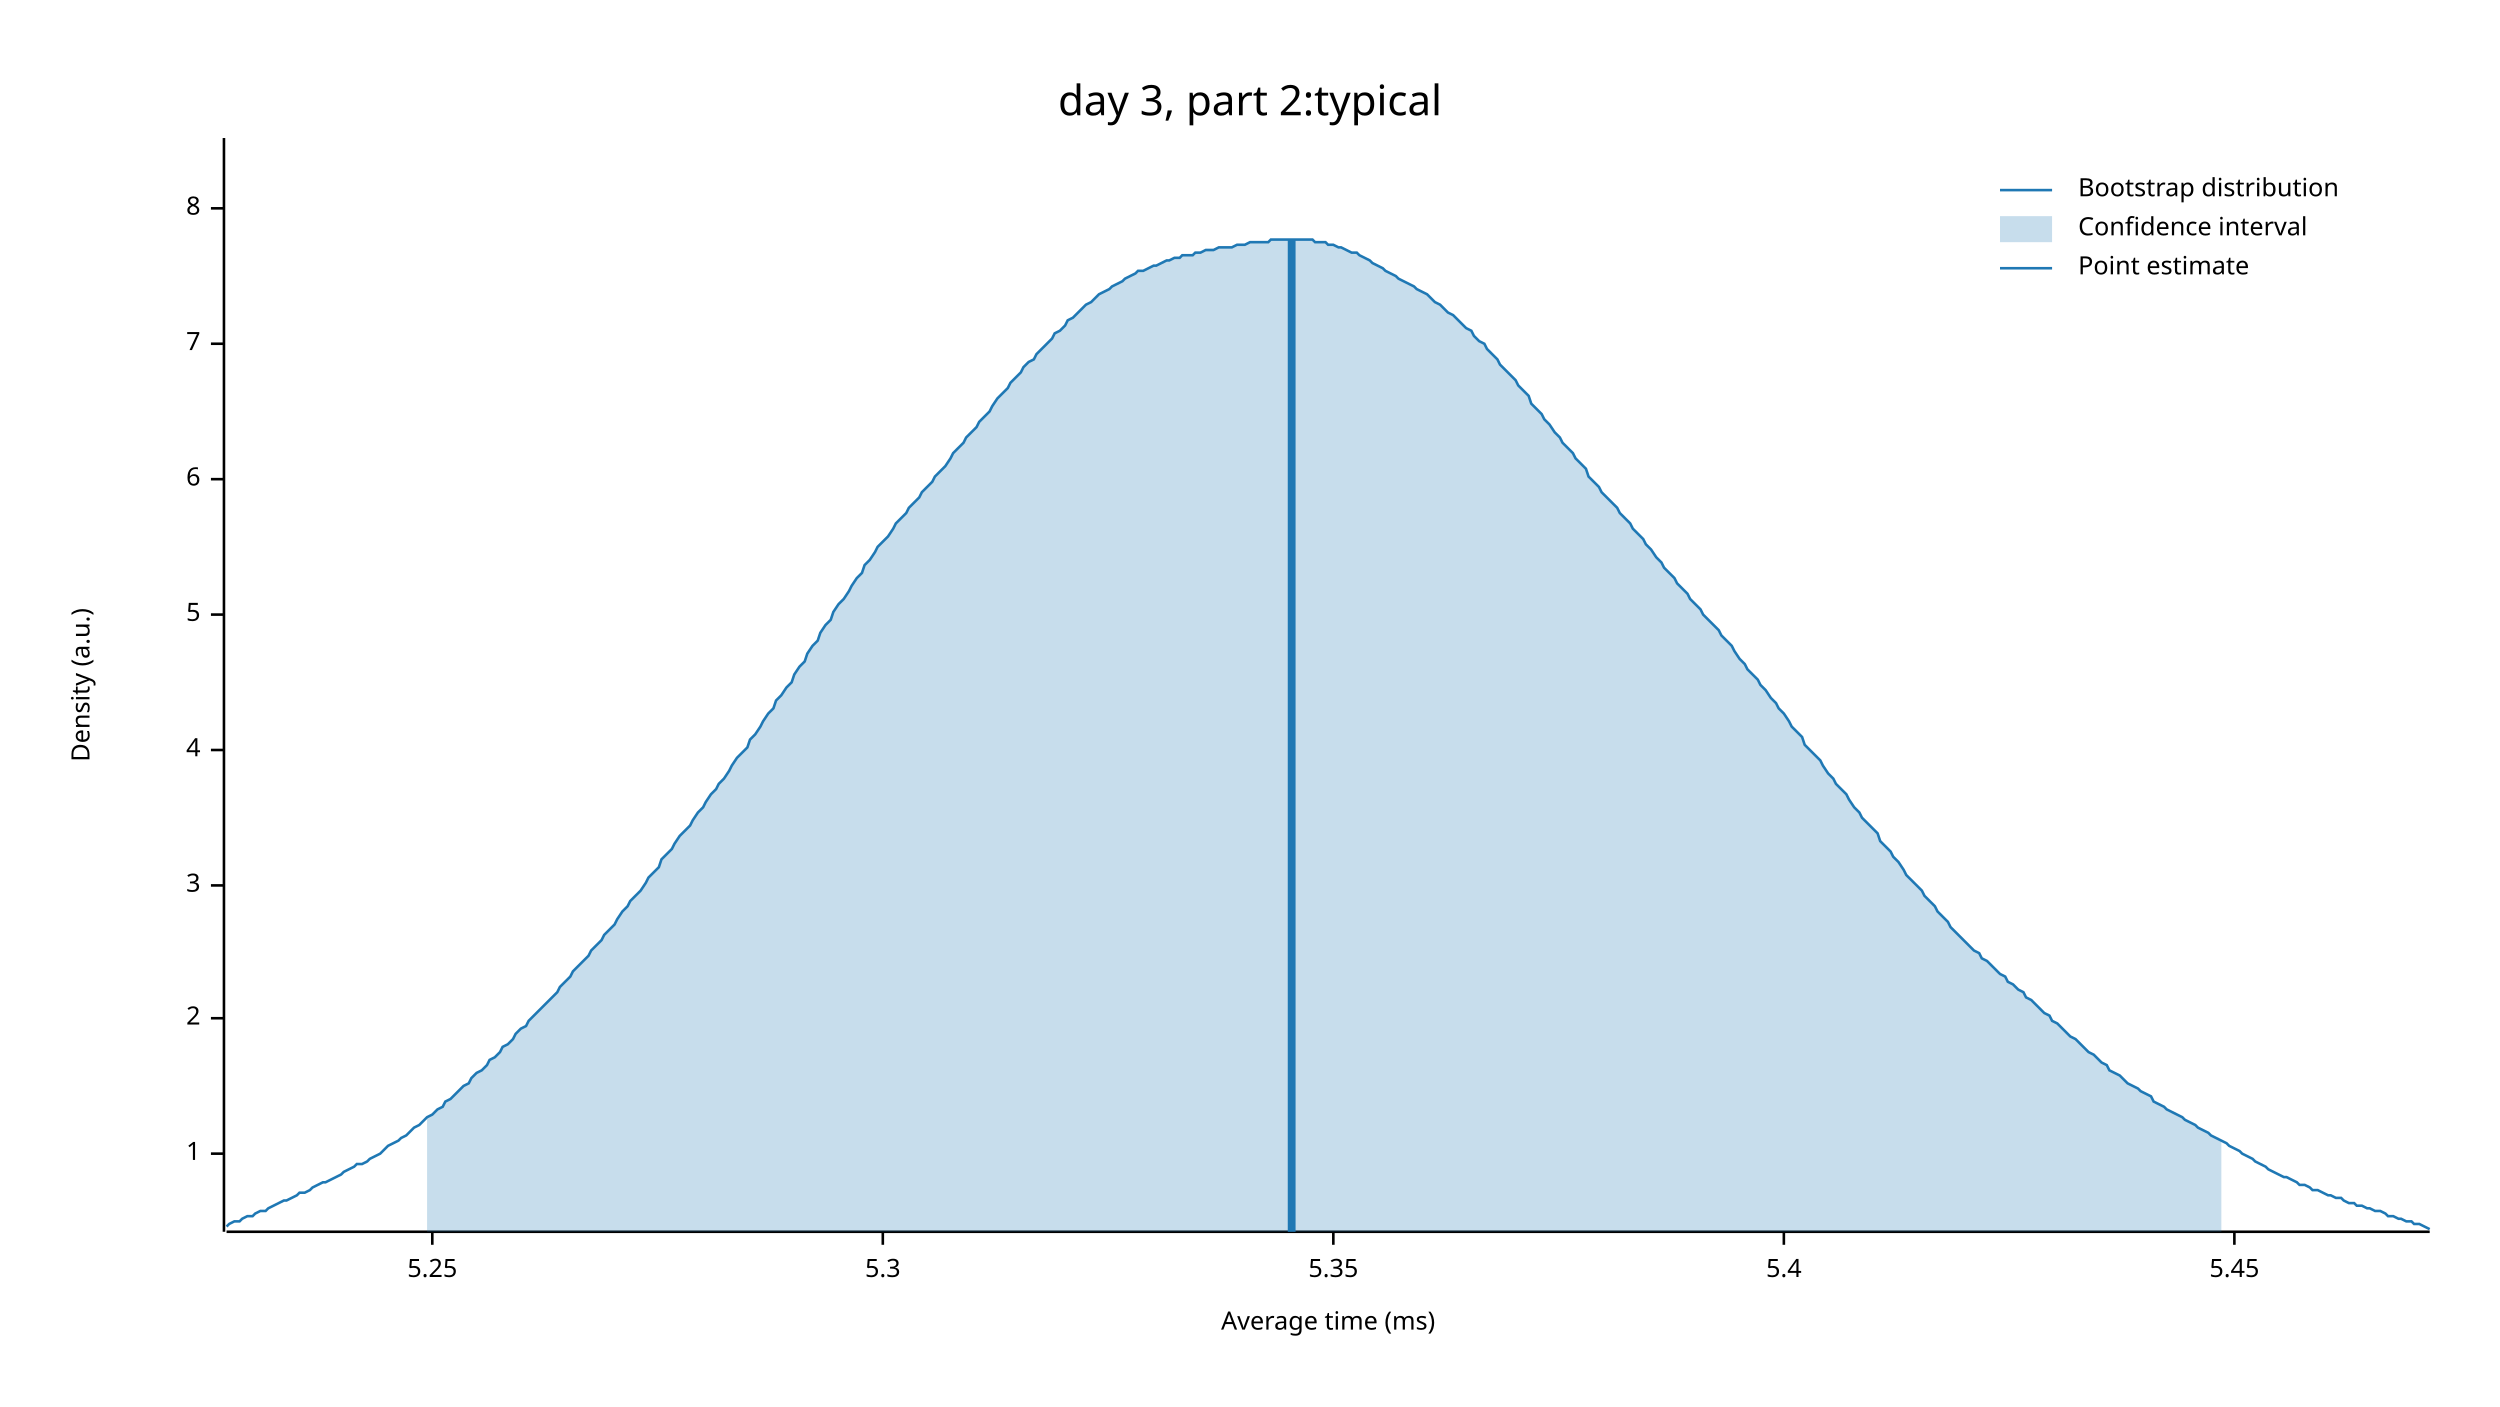
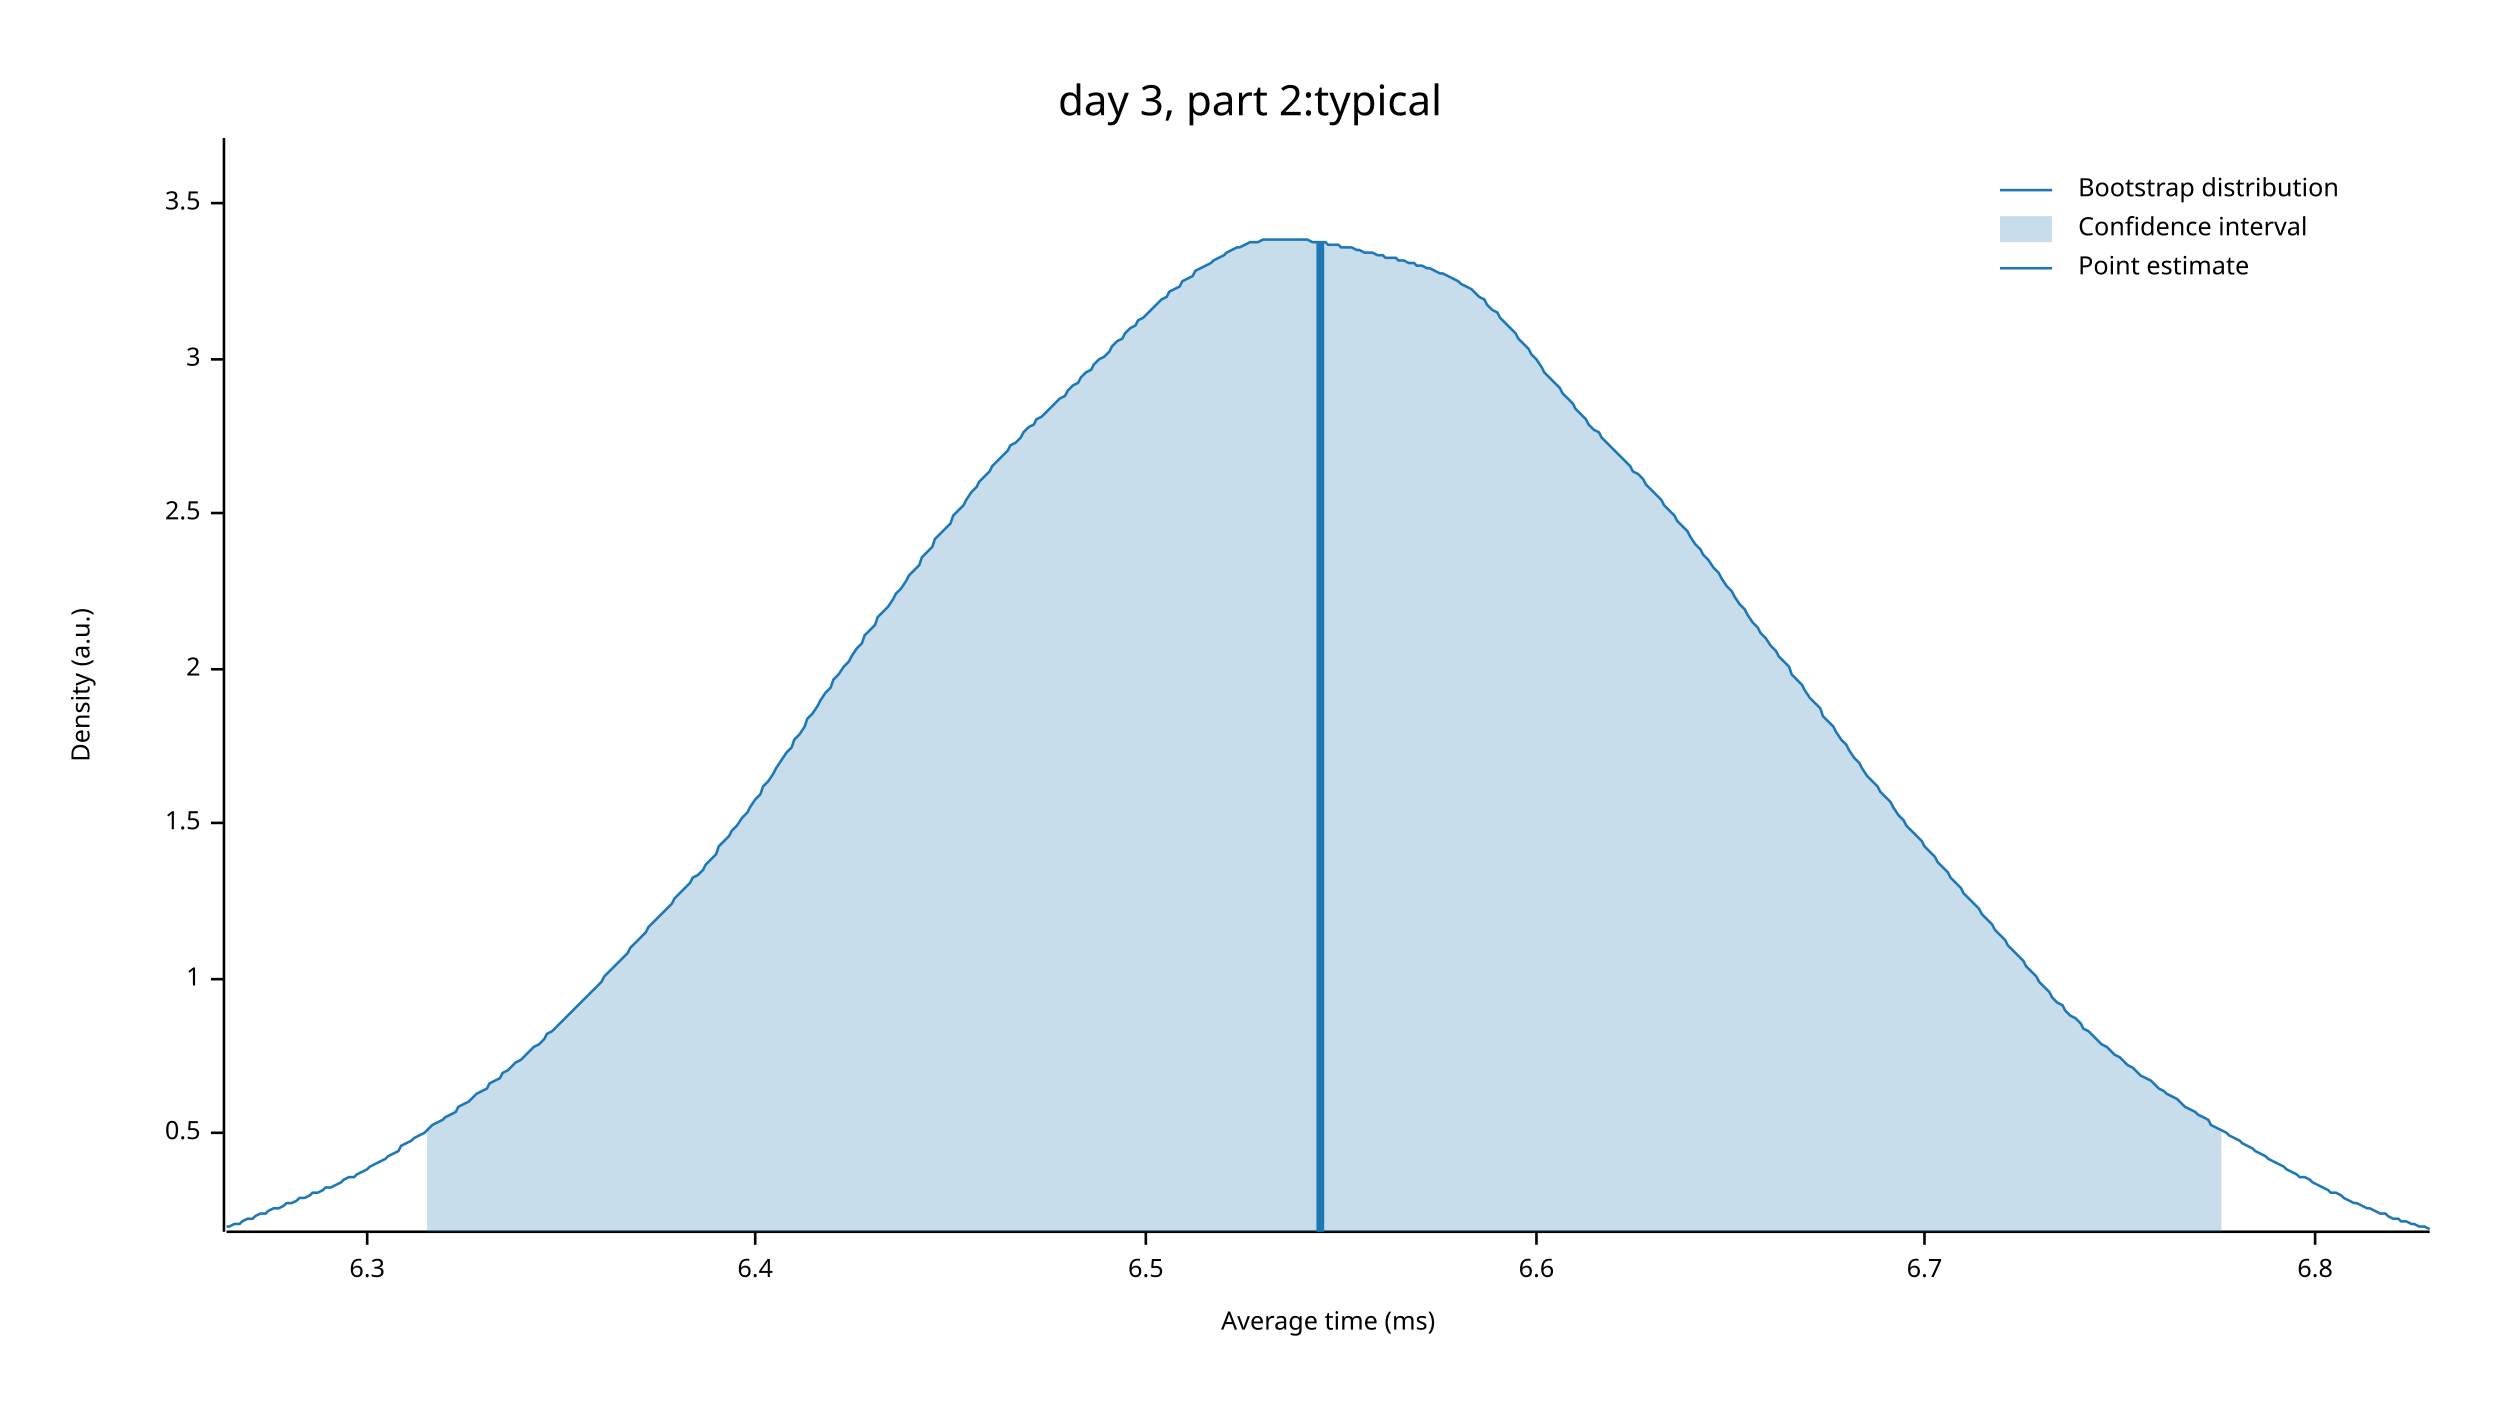
<svg xmlns="http://www.w3.org/2000/svg" width="960" height="540" viewBox="0 0 960 540">
  <text x="480" y="32" dy="0.76em" text-anchor="middle" font-family="sans-serif" font-size="16.129" opacity="1" fill="#000000">
day 3, part 2:typical
</text>
  <text x="27" y="263" dy="0.76em" text-anchor="middle" font-family="sans-serif" font-size="9.677" opacity="1" fill="#000000" transform="rotate(270, 27, 263)">
Density (a.u.)
</text>
  <text x="510" y="513" dy="-0.5ex" text-anchor="middle" font-family="sans-serif" font-size="9.677" opacity="1" fill="#000000">
Average time (ms)
</text>
  <polyline fill="none" opacity="1" stroke="#000000" stroke-width="1" points="86,53 86,473 " />
-   <text x="77" y="443" dy="0.5ex" text-anchor="end" font-family="sans-serif" font-size="9.677" opacity="1" fill="#000000">
+   <text x="77" y="435" dy="0.5ex" text-anchor="end" font-family="sans-serif" font-size="9.677" opacity="1" fill="#000000">
+ 0.5
+ </text>
+   <polyline fill="none" opacity="1" stroke="#000000" stroke-width="1" points="81,435 86,435 " />
+   <text x="77" y="376" dy="0.5ex" text-anchor="end" font-family="sans-serif" font-size="9.677" opacity="1" fill="#000000">
1
</text>
-   <polyline fill="none" opacity="1" stroke="#000000" stroke-width="1" points="81,443 86,443 " />
-   <text x="77" y="391" dy="0.5ex" text-anchor="end" font-family="sans-serif" font-size="9.677" opacity="1" fill="#000000">
+   <polyline fill="none" opacity="1" stroke="#000000" stroke-width="1" points="81,376 86,376 " />
+   <text x="77" y="316" dy="0.5ex" text-anchor="end" font-family="sans-serif" font-size="9.677" opacity="1" fill="#000000">
+ 1.5
+ </text>
+   <polyline fill="none" opacity="1" stroke="#000000" stroke-width="1" points="81,316 86,316 " />
+   <text x="77" y="257" dy="0.5ex" text-anchor="end" font-family="sans-serif" font-size="9.677" opacity="1" fill="#000000">
2
</text>
-   <polyline fill="none" opacity="1" stroke="#000000" stroke-width="1" points="81,391 86,391 " />
-   <text x="77" y="340" dy="0.5ex" text-anchor="end" font-family="sans-serif" font-size="9.677" opacity="1" fill="#000000">
+   <polyline fill="none" opacity="1" stroke="#000000" stroke-width="1" points="81,257 86,257 " />
+   <text x="77" y="197" dy="0.5ex" text-anchor="end" font-family="sans-serif" font-size="9.677" opacity="1" fill="#000000">
+ 2.5
+ </text>
+   <polyline fill="none" opacity="1" stroke="#000000" stroke-width="1" points="81,197 86,197 " />
+   <text x="77" y="138" dy="0.5ex" text-anchor="end" font-family="sans-serif" font-size="9.677" opacity="1" fill="#000000">
3
</text>
-   <polyline fill="none" opacity="1" stroke="#000000" stroke-width="1" points="81,340 86,340 " />
-   <text x="77" y="288" dy="0.5ex" text-anchor="end" font-family="sans-serif" font-size="9.677" opacity="1" fill="#000000">
- 4
+   <polyline fill="none" opacity="1" stroke="#000000" stroke-width="1" points="81,138 86,138 " />
+   <text x="77" y="78" dy="0.5ex" text-anchor="end" font-family="sans-serif" font-size="9.677" opacity="1" fill="#000000">
+ 3.5
</text>
-   <polyline fill="none" opacity="1" stroke="#000000" stroke-width="1" points="81,288 86,288 " />
-   <text x="77" y="236" dy="0.5ex" text-anchor="end" font-family="sans-serif" font-size="9.677" opacity="1" fill="#000000">
- 5
+   <polyline fill="none" opacity="1" stroke="#000000" stroke-width="1" points="81,78 86,78 " />
+   <polyline fill="none" opacity="1" stroke="#000000" stroke-width="1" points="87,473 933,473 " />
+   <text x="141" y="483" dy="0.76em" text-anchor="middle" font-family="sans-serif" font-size="9.677" opacity="1" fill="#000000">
+ 6.3
</text>
-   <polyline fill="none" opacity="1" stroke="#000000" stroke-width="1" points="81,236 86,236 " />
-   <text x="77" y="184" dy="0.5ex" text-anchor="end" font-family="sans-serif" font-size="9.677" opacity="1" fill="#000000">
- 6
+   <polyline fill="none" opacity="1" stroke="#000000" stroke-width="1" points="141,473 141,478 " />
+   <text x="290" y="483" dy="0.76em" text-anchor="middle" font-family="sans-serif" font-size="9.677" opacity="1" fill="#000000">
+ 6.4
</text>
-   <polyline fill="none" opacity="1" stroke="#000000" stroke-width="1" points="81,184 86,184 " />
-   <text x="77" y="132" dy="0.5ex" text-anchor="end" font-family="sans-serif" font-size="9.677" opacity="1" fill="#000000">
- 7
+   <polyline fill="none" opacity="1" stroke="#000000" stroke-width="1" points="290,473 290,478 " />
+   <text x="440" y="483" dy="0.76em" text-anchor="middle" font-family="sans-serif" font-size="9.677" opacity="1" fill="#000000">
+ 6.5
</text>
-   <polyline fill="none" opacity="1" stroke="#000000" stroke-width="1" points="81,132 86,132 " />
-   <text x="77" y="80" dy="0.5ex" text-anchor="end" font-family="sans-serif" font-size="9.677" opacity="1" fill="#000000">
- 8
+   <polyline fill="none" opacity="1" stroke="#000000" stroke-width="1" points="440,473 440,478 " />
+   <text x="590" y="483" dy="0.76em" text-anchor="middle" font-family="sans-serif" font-size="9.677" opacity="1" fill="#000000">
+ 6.6
</text>
-   <polyline fill="none" opacity="1" stroke="#000000" stroke-width="1" points="81,80 86,80 " />
-   <polyline fill="none" opacity="1" stroke="#000000" stroke-width="1" points="87,473 933,473 " />
-   <text x="166" y="483" dy="0.76em" text-anchor="middle" font-family="sans-serif" font-size="9.677" opacity="1" fill="#000000">
- 5.25
+   <polyline fill="none" opacity="1" stroke="#000000" stroke-width="1" points="590,473 590,478 " />
+   <text x="739" y="483" dy="0.76em" text-anchor="middle" font-family="sans-serif" font-size="9.677" opacity="1" fill="#000000">
+ 6.7
</text>
-   <polyline fill="none" opacity="1" stroke="#000000" stroke-width="1" points="166,473 166,478 " />
-   <text x="339" y="483" dy="0.76em" text-anchor="middle" font-family="sans-serif" font-size="9.677" opacity="1" fill="#000000">
- 5.3
+   <polyline fill="none" opacity="1" stroke="#000000" stroke-width="1" points="739,473 739,478 " />
+   <text x="889" y="483" dy="0.76em" text-anchor="middle" font-family="sans-serif" font-size="9.677" opacity="1" fill="#000000">
+ 6.8
</text>
-   <polyline fill="none" opacity="1" stroke="#000000" stroke-width="1" points="339,473 339,478 " />
-   <text x="512" y="483" dy="0.76em" text-anchor="middle" font-family="sans-serif" font-size="9.677" opacity="1" fill="#000000">
- 5.35
- </text>
-   <polyline fill="none" opacity="1" stroke="#000000" stroke-width="1" points="512,473 512,478 " />
-   <text x="685" y="483" dy="0.76em" text-anchor="middle" font-family="sans-serif" font-size="9.677" opacity="1" fill="#000000">
- 5.4
- </text>
-   <polyline fill="none" opacity="1" stroke="#000000" stroke-width="1" points="685,473 685,478 " />
-   <text x="858" y="483" dy="0.76em" text-anchor="middle" font-family="sans-serif" font-size="9.677" opacity="1" fill="#000000">
- 5.45
- </text>
-   <polyline fill="none" opacity="1" stroke="#000000" stroke-width="1" points="858,473 858,478 " />
-   <polyline fill="none" opacity="1" stroke="#1F78B4" stroke-width="1" points="87,471 88,470 90,469 92,469 93,468 95,467 97,467 98,466 100,465 102,465 103,464 105,463 107,462 109,461 110,461 112,460 114,459 115,458 117,458 119,457 120,456 122,455 124,454 125,454 127,453 129,452 131,451 132,450 134,449 136,448 137,447 139,447 141,446 142,445 144,444 146,443 148,441 149,440 151,439 153,438 154,437 156,436 158,434 159,433 161,432 163,430 164,429 166,428 168,426 170,425 171,423 173,422 175,420 176,419 178,417 180,416 181,414 183,412 185,411 187,409 188,407 190,406 192,404 193,402 195,401 197,399 198,397 200,395 202,394 203,392 205,390 207,388 209,386 210,385 212,383 214,381 215,379 217,377 219,375 220,373 222,371 224,369 226,367 227,365 229,363 231,361 232,359 234,357 236,355 237,353 239,350 241,348 242,346 244,344 246,342 248,339 249,337 251,335 253,333 254,330 256,328 258,326 259,324 261,321 263,319 265,317 266,315 268,312 270,310 271,308 273,305 275,303 276,301 278,299 280,296 281,294 283,291 285,289 287,287 288,284 290,282 292,279 293,277 295,274 297,272 298,269 300,267 302,264 304,262 305,259 307,256 309,254 310,251 312,248 314,246 315,243 317,240 319,238 320,235 322,232 324,230 326,227 327,225 329,222 331,220 332,217 334,215 336,212 337,210 339,208 341,206 343,203 344,201 346,199 348,197 349,195 351,193 353,191 354,189 356,187 358,185 359,183 361,181 363,179 365,176 366,174 368,172 370,170 371,168 373,166 375,164 376,162 378,160 380,158 381,156 383,153 385,151 387,149 388,147 390,145 392,143 393,141 395,139 397,138 398,136 400,134 402,132 404,130 405,128 407,127 409,125 410,123 412,122 414,120 415,119 417,117 419,116 420,115 422,113 424,112 426,111 427,110 429,109 431,108 432,107 434,106 436,105 437,104 439,104 441,103 443,102 444,102 446,101 448,100 449,100 451,99 453,99 454,98 456,98 458,98 459,97 461,97 463,96 465,96 466,96 468,95 470,95 471,95 473,95 475,94 476,94 478,94 480,93 482,93 483,93 485,93 487,93 488,92 490,92 492,92 493,92 495,92 497,92 498,92 500,92 502,92 504,92 505,93 507,93 509,93 510,94 512,94 514,95 515,95 517,96 519,97 521,97 522,98 524,99 526,100 527,101 529,102 531,103 532,104 534,105 536,106 537,107 539,108 541,109 543,110 544,111 546,112 548,113 549,114 551,116 553,117 554,118 556,120 558,121 560,123 561,124 563,126 565,127 566,129 568,131 570,132 571,134 573,136 575,138 576,140 578,142 580,144 582,146 583,148 585,150 587,152 588,155 590,157 592,159 593,161 595,163 597,166 599,168 600,170 602,172 604,174 605,176 607,178 609,180 610,183 612,185 614,187 615,189 617,191 619,193 621,195 622,197 624,199 626,201 627,203 629,205 631,207 632,209 634,211 636,214 638,216 639,218 641,220 643,222 644,224 646,226 648,228 649,230 651,232 653,234 654,236 656,238 658,240 660,242 661,244 663,246 665,248 666,250 668,253 670,255 671,257 673,259 675,261 676,263 678,265 680,268 682,270 683,272 685,274 687,277 688,279 690,281 692,283 693,286 695,288 697,290 699,292 700,294 702,297 704,299 705,301 707,303 709,305 710,307 712,310 714,312 715,314 717,316 719,318 721,320 722,323 724,325 726,327 727,329 729,331 731,334 732,336 734,338 736,340 738,342 739,344 741,346 743,348 744,350 746,352 748,354 749,356 751,358 753,360 754,361 756,363 758,365 760,366 761,368 763,369 765,371 766,372 768,374 770,375 771,377 773,378 775,380 777,381 778,383 780,384 782,386 783,387 785,389 787,390 788,392 790,393 792,395 793,396 795,398 797,399 799,401 800,402 802,404 804,405 805,406 807,408 809,409 810,411 812,412 814,413 816,415 817,416 819,417 821,418 822,419 824,420 826,421 827,423 829,424 831,425 832,426 834,427 836,428 838,429 839,430 841,431 843,432 844,433 846,434 848,435 849,436 851,437 853,438 855,439 856,440 858,441 860,442 861,443 863,444 865,445 866,446 868,447 870,448 871,449 873,450 875,451 877,452 878,452 880,453 882,454 883,455 885,455 887,456 888,457 890,457 892,458 894,459 895,459 897,460 899,460 900,461 902,462 904,462 905,463 907,463 909,464 910,464 912,465 914,465 916,466 917,467 919,467 921,468 922,468 924,469 926,469 927,470 929,470 931,471 933,472 " />
-   <polygon opacity="0.25" fill="#1F78B4" points="164,429 166,428 168,426 170,425 171,423 173,422 175,420 176,419 178,417 180,416 181,414 183,412 185,411 187,409 188,407 190,406 192,404 193,402 195,401 197,399 198,397 200,395 202,394 203,392 205,390 207,388 209,386 210,385 212,383 214,381 215,379 217,377 219,375 220,373 222,371 224,369 226,367 227,365 229,363 231,361 232,359 234,357 236,355 237,353 239,350 241,348 242,346 244,344 246,342 248,339 249,337 251,335 253,333 254,330 256,328 258,326 259,324 261,321 263,319 265,317 266,315 268,312 270,310 271,308 273,305 275,303 276,301 278,299 280,296 281,294 283,291 285,289 287,287 288,284 290,282 292,279 293,277 295,274 297,272 298,269 300,267 302,264 304,262 305,259 307,256 309,254 310,251 312,248 314,246 315,243 317,240 319,238 320,235 322,232 324,230 326,227 327,225 329,222 331,220 332,217 334,215 336,212 337,210 339,208 341,206 343,203 344,201 346,199 348,197 349,195 351,193 353,191 354,189 356,187 358,185 359,183 361,181 363,179 365,176 366,174 368,172 370,170 371,168 373,166 375,164 376,162 378,160 380,158 381,156 383,153 385,151 387,149 388,147 390,145 392,143 393,141 395,139 397,138 398,136 400,134 402,132 404,130 405,128 407,127 409,125 410,123 412,122 414,120 415,119 417,117 419,116 420,115 422,113 424,112 426,111 427,110 429,109 431,108 432,107 434,106 436,105 437,104 439,104 441,103 443,102 444,102 446,101 448,100 449,100 451,99 453,99 454,98 456,98 458,98 459,97 461,97 463,96 465,96 466,96 468,95 470,95 471,95 473,95 475,94 476,94 478,94 480,93 482,93 483,93 485,93 487,93 488,92 490,92 492,92 493,92 495,92 497,92 498,92 500,92 502,92 504,92 505,93 507,93 509,93 510,94 512,94 514,95 515,95 517,96 519,97 521,97 522,98 524,99 526,100 527,101 529,102 531,103 532,104 534,105 536,106 537,107 539,108 541,109 543,110 544,111 546,112 548,113 549,114 551,116 553,117 554,118 556,120 558,121 560,123 561,124 563,126 565,127 566,129 568,131 570,132 571,134 573,136 575,138 576,140 578,142 580,144 582,146 583,148 585,150 587,152 588,155 590,157 592,159 593,161 595,163 597,166 599,168 600,170 602,172 604,174 605,176 607,178 609,180 610,183 612,185 614,187 615,189 617,191 619,193 621,195 622,197 624,199 626,201 627,203 629,205 631,207 632,209 634,211 636,214 638,216 639,218 641,220 643,222 644,224 646,226 648,228 649,230 651,232 653,234 654,236 656,238 658,240 660,242 661,244 663,246 665,248 666,250 668,253 670,255 671,257 673,259 675,261 676,263 678,265 680,268 682,270 683,272 685,274 687,277 688,279 690,281 692,283 693,286 695,288 697,290 699,292 700,294 702,297 704,299 705,301 707,303 709,305 710,307 712,310 714,312 715,314 717,316 719,318 721,320 722,323 724,325 726,327 727,329 729,331 731,334 732,336 734,338 736,340 738,342 739,344 741,346 743,348 744,350 746,352 748,354 749,356 751,358 753,360 754,361 756,363 758,365 760,366 761,368 763,369 765,371 766,372 768,374 770,375 771,377 773,378 775,380 777,381 778,383 780,384 782,386 783,387 785,389 787,390 788,392 790,393 792,395 793,396 795,398 797,399 799,401 800,402 802,404 804,405 805,406 807,408 809,409 810,411 812,412 814,413 816,415 817,416 819,417 821,418 822,419 824,420 826,421 827,423 829,424 831,425 832,426 834,427 836,428 838,429 839,430 841,431 843,432 844,433 846,434 848,435 849,436 851,437 853,438 853,473 164,473 " />
-   <polyline fill="none" opacity="1" stroke="#1F78B4" stroke-width="3" points="496,473 496,92 " />
+   <polyline fill="none" opacity="1" stroke="#000000" stroke-width="1" points="889,473 889,478 " />
+   <polyline fill="none" opacity="1" stroke="#1F78B4" stroke-width="1" points="87,471 88,471 90,470 92,470 93,469 95,468 97,468 98,467 100,466 102,466 103,465 105,464 107,464 109,463 110,462 112,462 114,461 115,460 117,460 119,459 120,458 122,458 124,457 125,456 127,456 129,455 131,454 132,453 134,452 136,452 137,451 139,450 141,449 142,448 144,447 146,446 148,445 149,444 151,443 153,442 154,440 156,439 158,438 159,437 161,436 163,435 164,434 166,432 168,431 170,430 171,429 173,428 175,427 176,425 178,424 180,423 181,422 183,420 185,419 187,418 188,416 190,415 192,414 193,412 195,411 197,409 198,408 200,407 202,405 203,404 205,402 207,401 209,399 210,397 212,396 214,394 215,393 217,391 219,389 220,388 222,386 224,384 226,382 227,381 229,379 231,377 232,375 234,373 236,371 237,370 239,368 241,366 242,364 244,362 246,360 248,358 249,356 251,354 253,352 254,351 256,349 258,347 259,345 261,343 263,341 265,339 266,337 268,336 270,334 271,332 273,330 275,328 276,325 278,323 280,321 281,319 283,317 285,314 287,312 288,310 290,307 292,305 293,302 295,300 297,297 298,295 300,292 302,289 304,287 305,284 307,282 309,279 310,276 312,274 314,271 315,269 317,266 319,264 320,261 322,259 324,256 326,254 327,252 329,249 331,247 332,244 334,242 336,240 337,237 339,235 341,233 343,230 344,228 346,226 348,223 349,221 351,219 353,217 354,214 356,212 358,210 359,207 361,205 363,203 365,201 366,198 368,196 370,194 371,192 373,189 375,187 376,185 378,183 380,181 381,179 383,177 385,175 387,173 388,171 390,170 392,168 393,166 395,164 397,163 398,161 400,160 402,158 404,156 405,155 407,153 409,152 410,150 412,148 414,147 415,145 417,143 419,142 420,140 422,138 424,137 426,135 427,133 429,131 431,130 432,128 434,126 436,125 437,123 439,122 441,120 443,118 444,117 446,115 448,114 449,112 451,111 453,110 454,108 456,107 458,106 459,104 461,103 463,102 465,101 466,100 468,99 470,98 471,97 473,96 475,95 476,95 478,94 480,93 482,93 483,93 485,92 487,92 488,92 490,92 492,92 493,92 495,92 497,92 498,92 500,92 502,92 504,93 505,93 507,93 509,93 510,94 512,94 514,94 515,95 517,95 519,95 521,96 522,96 524,97 526,97 527,97 529,98 531,98 532,99 534,99 536,99 537,100 539,100 541,101 543,101 544,102 546,102 548,103 549,103 551,104 553,105 554,105 556,106 558,107 560,108 561,109 563,110 565,111 566,112 568,114 570,115 571,117 573,119 575,120 576,122 578,124 580,126 582,128 583,130 585,132 587,134 588,136 590,138 592,141 593,143 595,145 597,147 599,149 600,151 602,153 604,155 605,157 607,159 609,161 610,163 612,165 614,166 615,168 617,170 619,172 621,174 622,175 624,177 626,179 627,181 629,182 631,184 632,186 634,188 636,190 638,192 639,194 641,196 643,198 644,200 646,202 648,204 649,206 651,209 653,211 654,213 656,215 658,218 660,220 661,222 663,225 665,227 666,229 668,232 670,234 671,236 673,239 675,241 676,243 678,245 680,248 682,250 683,252 685,254 687,256 688,259 690,261 692,263 693,265 695,268 697,270 699,272 700,275 702,277 704,279 705,281 707,284 709,286 710,288 712,291 714,293 715,295 717,298 719,300 721,302 722,304 724,306 726,308 727,310 729,313 731,315 732,317 734,319 736,321 738,323 739,325 741,327 743,329 744,331 746,333 748,335 749,337 751,339 753,341 754,343 756,345 758,347 760,349 761,351 763,353 765,355 766,357 768,359 770,361 771,363 773,365 775,367 777,369 778,371 780,373 782,375 783,377 785,379 787,381 788,383 790,385 792,386 793,388 795,390 797,391 799,393 800,395 802,396 804,398 805,399 807,401 809,402 810,403 812,405 814,406 816,408 817,409 819,410 821,412 822,413 824,414 826,415 827,416 829,418 831,419 832,420 834,421 836,422 838,424 839,425 841,426 843,427 844,428 846,429 848,430 849,432 851,433 853,434 855,435 856,436 858,437 860,438 861,439 863,440 865,441 866,442 868,443 870,444 871,445 873,446 875,447 877,448 878,449 880,450 882,451 883,452 885,452 887,453 888,454 890,455 892,456 894,457 895,458 897,458 899,459 900,460 902,461 904,462 905,462 907,463 909,464 910,464 912,465 914,466 916,466 917,467 919,468 921,468 922,469 924,469 926,470 927,470 929,471 931,471 933,472 " />
+   <polygon opacity="0.25" fill="#1F78B4" points="164,434 166,432 168,431 170,430 171,429 173,428 175,427 176,425 178,424 180,423 181,422 183,420 185,419 187,418 188,416 190,415 192,414 193,412 195,411 197,409 198,408 200,407 202,405 203,404 205,402 207,401 209,399 210,397 212,396 214,394 215,393 217,391 219,389 220,388 222,386 224,384 226,382 227,381 229,379 231,377 232,375 234,373 236,371 237,370 239,368 241,366 242,364 244,362 246,360 248,358 249,356 251,354 253,352 254,351 256,349 258,347 259,345 261,343 263,341 265,339 266,337 268,336 270,334 271,332 273,330 275,328 276,325 278,323 280,321 281,319 283,317 285,314 287,312 288,310 290,307 292,305 293,302 295,300 297,297 298,295 300,292 302,289 304,287 305,284 307,282 309,279 310,276 312,274 314,271 315,269 317,266 319,264 320,261 322,259 324,256 326,254 327,252 329,249 331,247 332,244 334,242 336,240 337,237 339,235 341,233 343,230 344,228 346,226 348,223 349,221 351,219 353,217 354,214 356,212 358,210 359,207 361,205 363,203 365,201 366,198 368,196 370,194 371,192 373,189 375,187 376,185 378,183 380,181 381,179 383,177 385,175 387,173 388,171 390,170 392,168 393,166 395,164 397,163 398,161 400,160 402,158 404,156 405,155 407,153 409,152 410,150 412,148 414,147 415,145 417,143 419,142 420,140 422,138 424,137 426,135 427,133 429,131 431,130 432,128 434,126 436,125 437,123 439,122 441,120 443,118 444,117 446,115 448,114 449,112 451,111 453,110 454,108 456,107 458,106 459,104 461,103 463,102 465,101 466,100 468,99 470,98 471,97 473,96 475,95 476,95 478,94 480,93 482,93 483,93 485,92 487,92 488,92 490,92 492,92 493,92 495,92 497,92 498,92 500,92 502,92 504,93 505,93 507,93 509,93 510,94 512,94 514,94 515,95 517,95 519,95 521,96 522,96 524,97 526,97 527,97 529,98 531,98 532,99 534,99 536,99 537,100 539,100 541,101 543,101 544,102 546,102 548,103 549,103 551,104 553,105 554,105 556,106 558,107 560,108 561,109 563,110 565,111 566,112 568,114 570,115 571,117 573,119 575,120 576,122 578,124 580,126 582,128 583,130 585,132 587,134 588,136 590,138 592,141 593,143 595,145 597,147 599,149 600,151 602,153 604,155 605,157 607,159 609,161 610,163 612,165 614,166 615,168 617,170 619,172 621,174 622,175 624,177 626,179 627,181 629,182 631,184 632,186 634,188 636,190 638,192 639,194 641,196 643,198 644,200 646,202 648,204 649,206 651,209 653,211 654,213 656,215 658,218 660,220 661,222 663,225 665,227 666,229 668,232 670,234 671,236 673,239 675,241 676,243 678,245 680,248 682,250 683,252 685,254 687,256 688,259 690,261 692,263 693,265 695,268 697,270 699,272 700,275 702,277 704,279 705,281 707,284 709,286 710,288 712,291 714,293 715,295 717,298 719,300 721,302 722,304 724,306 726,308 727,310 729,313 731,315 732,317 734,319 736,321 738,323 739,325 741,327 743,329 744,331 746,333 748,335 749,337 751,339 753,341 754,343 756,345 758,347 760,349 761,351 763,353 765,355 766,357 768,359 770,361 771,363 773,365 775,367 777,369 778,371 780,373 782,375 783,377 785,379 787,381 788,383 790,385 792,386 793,388 795,390 797,391 799,393 800,395 802,396 804,398 805,399 807,401 809,402 810,403 812,405 814,406 816,408 817,409 819,410 821,412 822,413 824,414 826,415 827,416 829,418 831,419 832,420 834,421 836,422 838,424 839,425 841,426 843,427 844,428 846,429 848,430 849,432 851,433 853,434 853,473 164,473 " />
+   <polyline fill="none" opacity="1" stroke="#1F78B4" stroke-width="3" points="507,473 507,93 " />
  <text x="798" y="68" dy="0.76em" text-anchor="start" font-family="sans-serif" font-size="9.677" opacity="1" fill="#000000">
Bootstrap distribution
</text>
  <text x="798" y="83" dy="0.76em" text-anchor="start" font-family="sans-serif" font-size="9.677" opacity="1" fill="#000000">
Confidence interval
</text>
  <text x="798" y="98" dy="0.76em" text-anchor="start" font-family="sans-serif" font-size="9.677" opacity="1" fill="#000000">
Point estimate
</text>
  <polyline fill="none" opacity="1" stroke="#1F78B4" stroke-width="1" points="768,73 788,73 " />
  <rect x="768" y="83" width="20" height="10" opacity="0.25" fill="#1F78B4" stroke="none" />
  <polyline fill="none" opacity="1" stroke="#1F78B4" stroke-width="1" points="768,103 788,103 " />
</svg>
